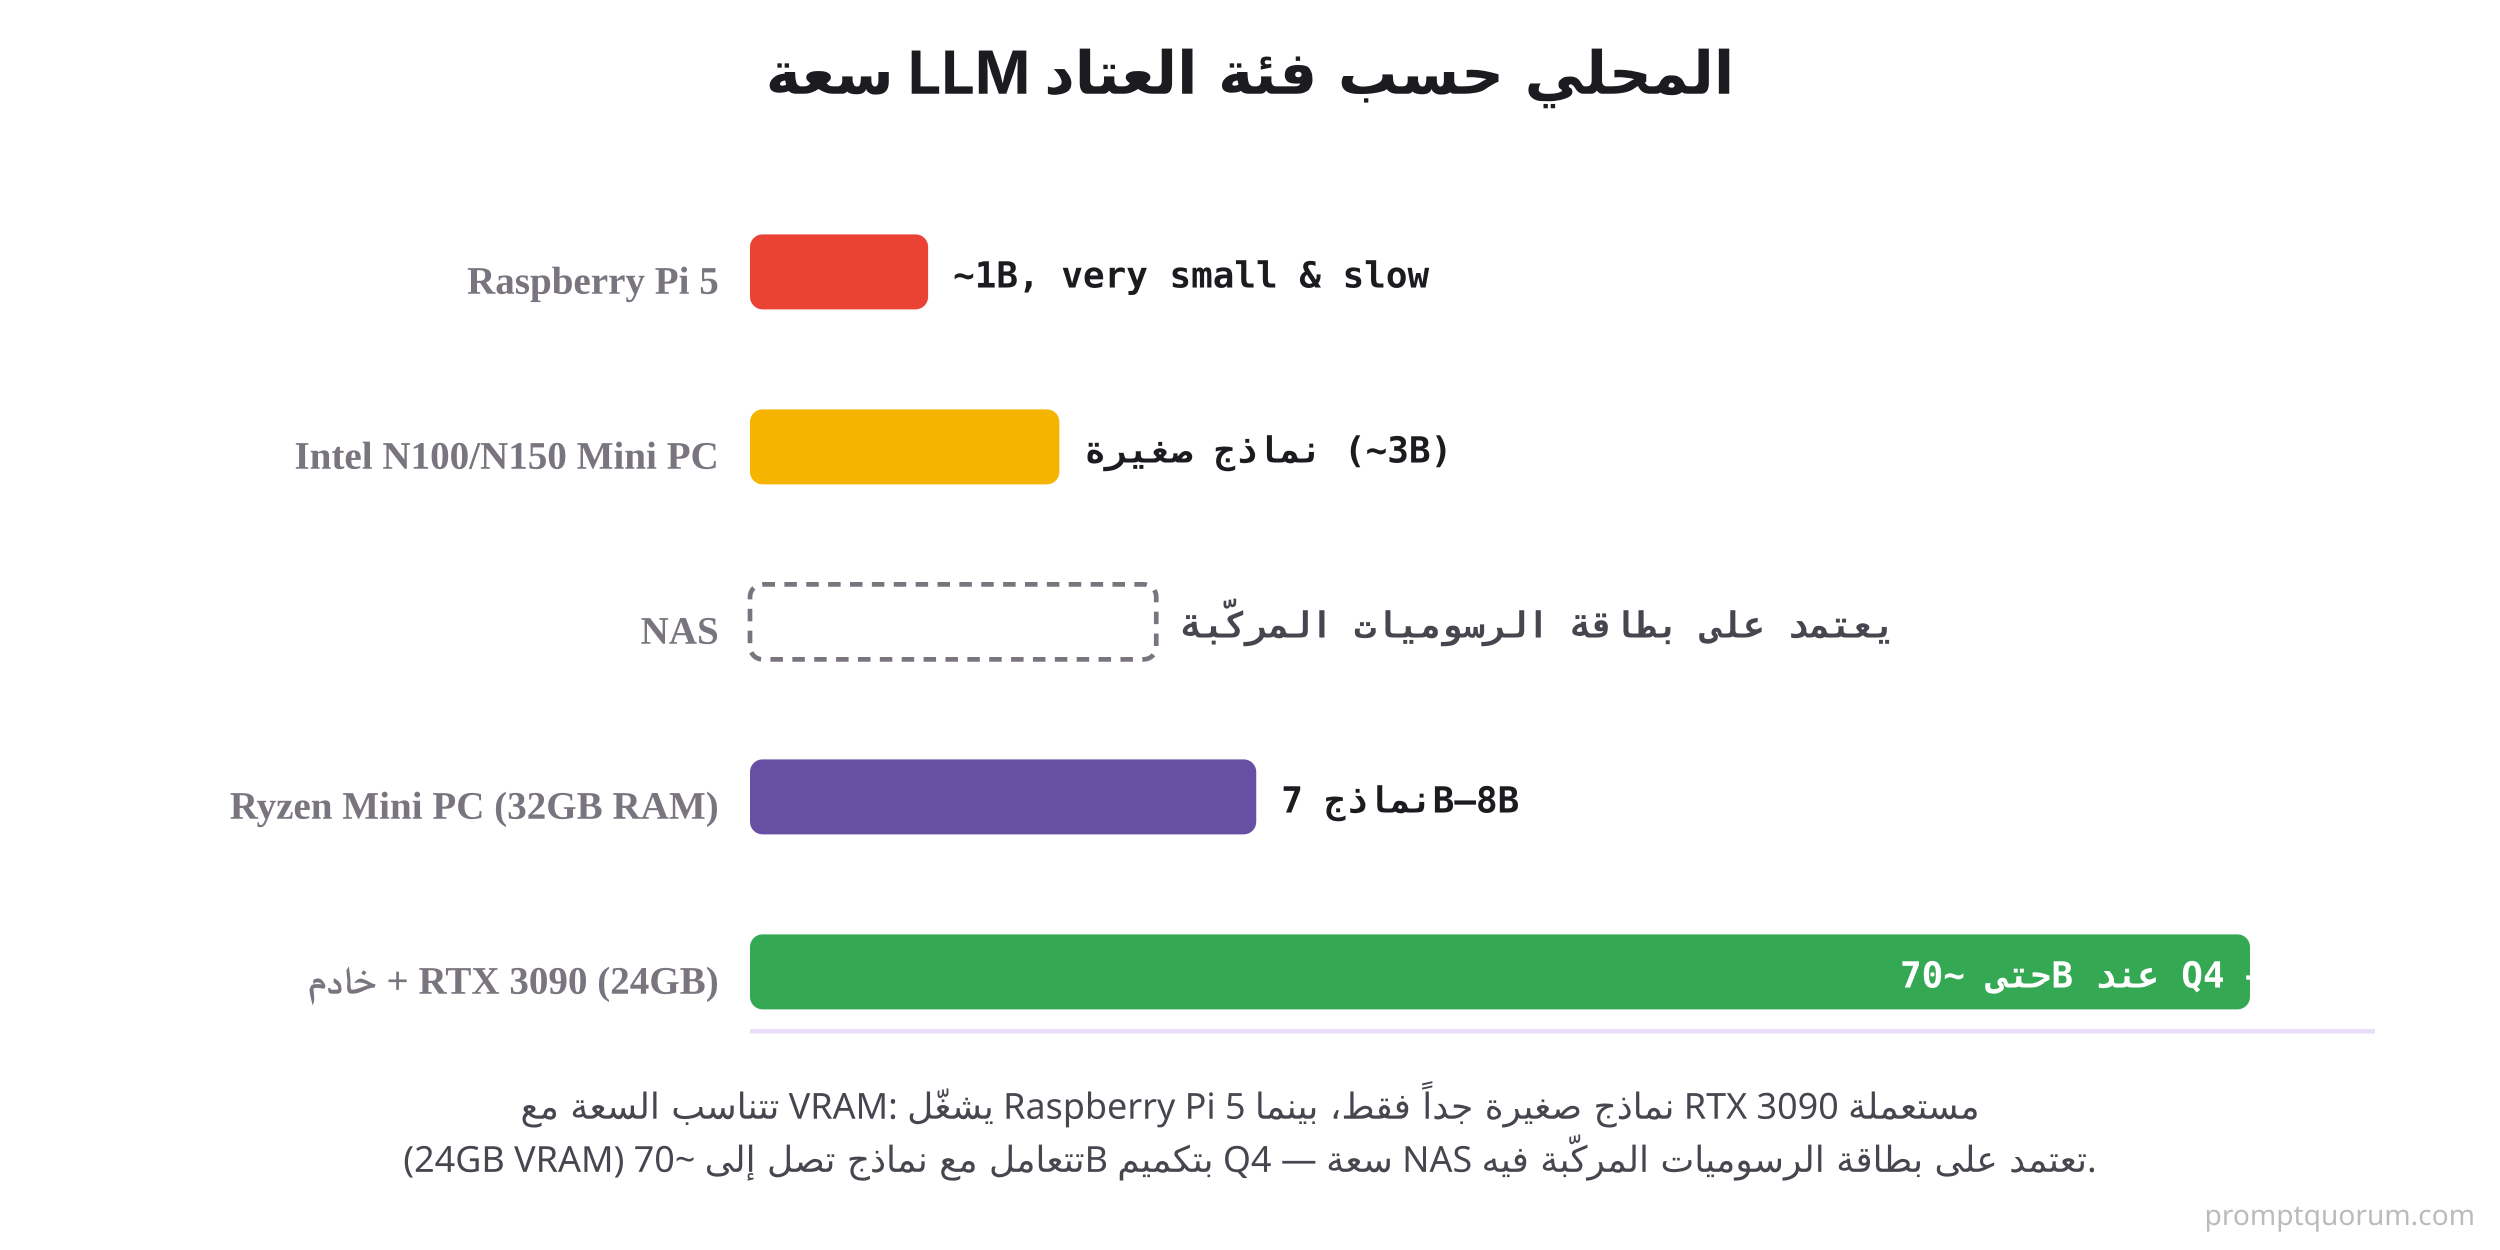
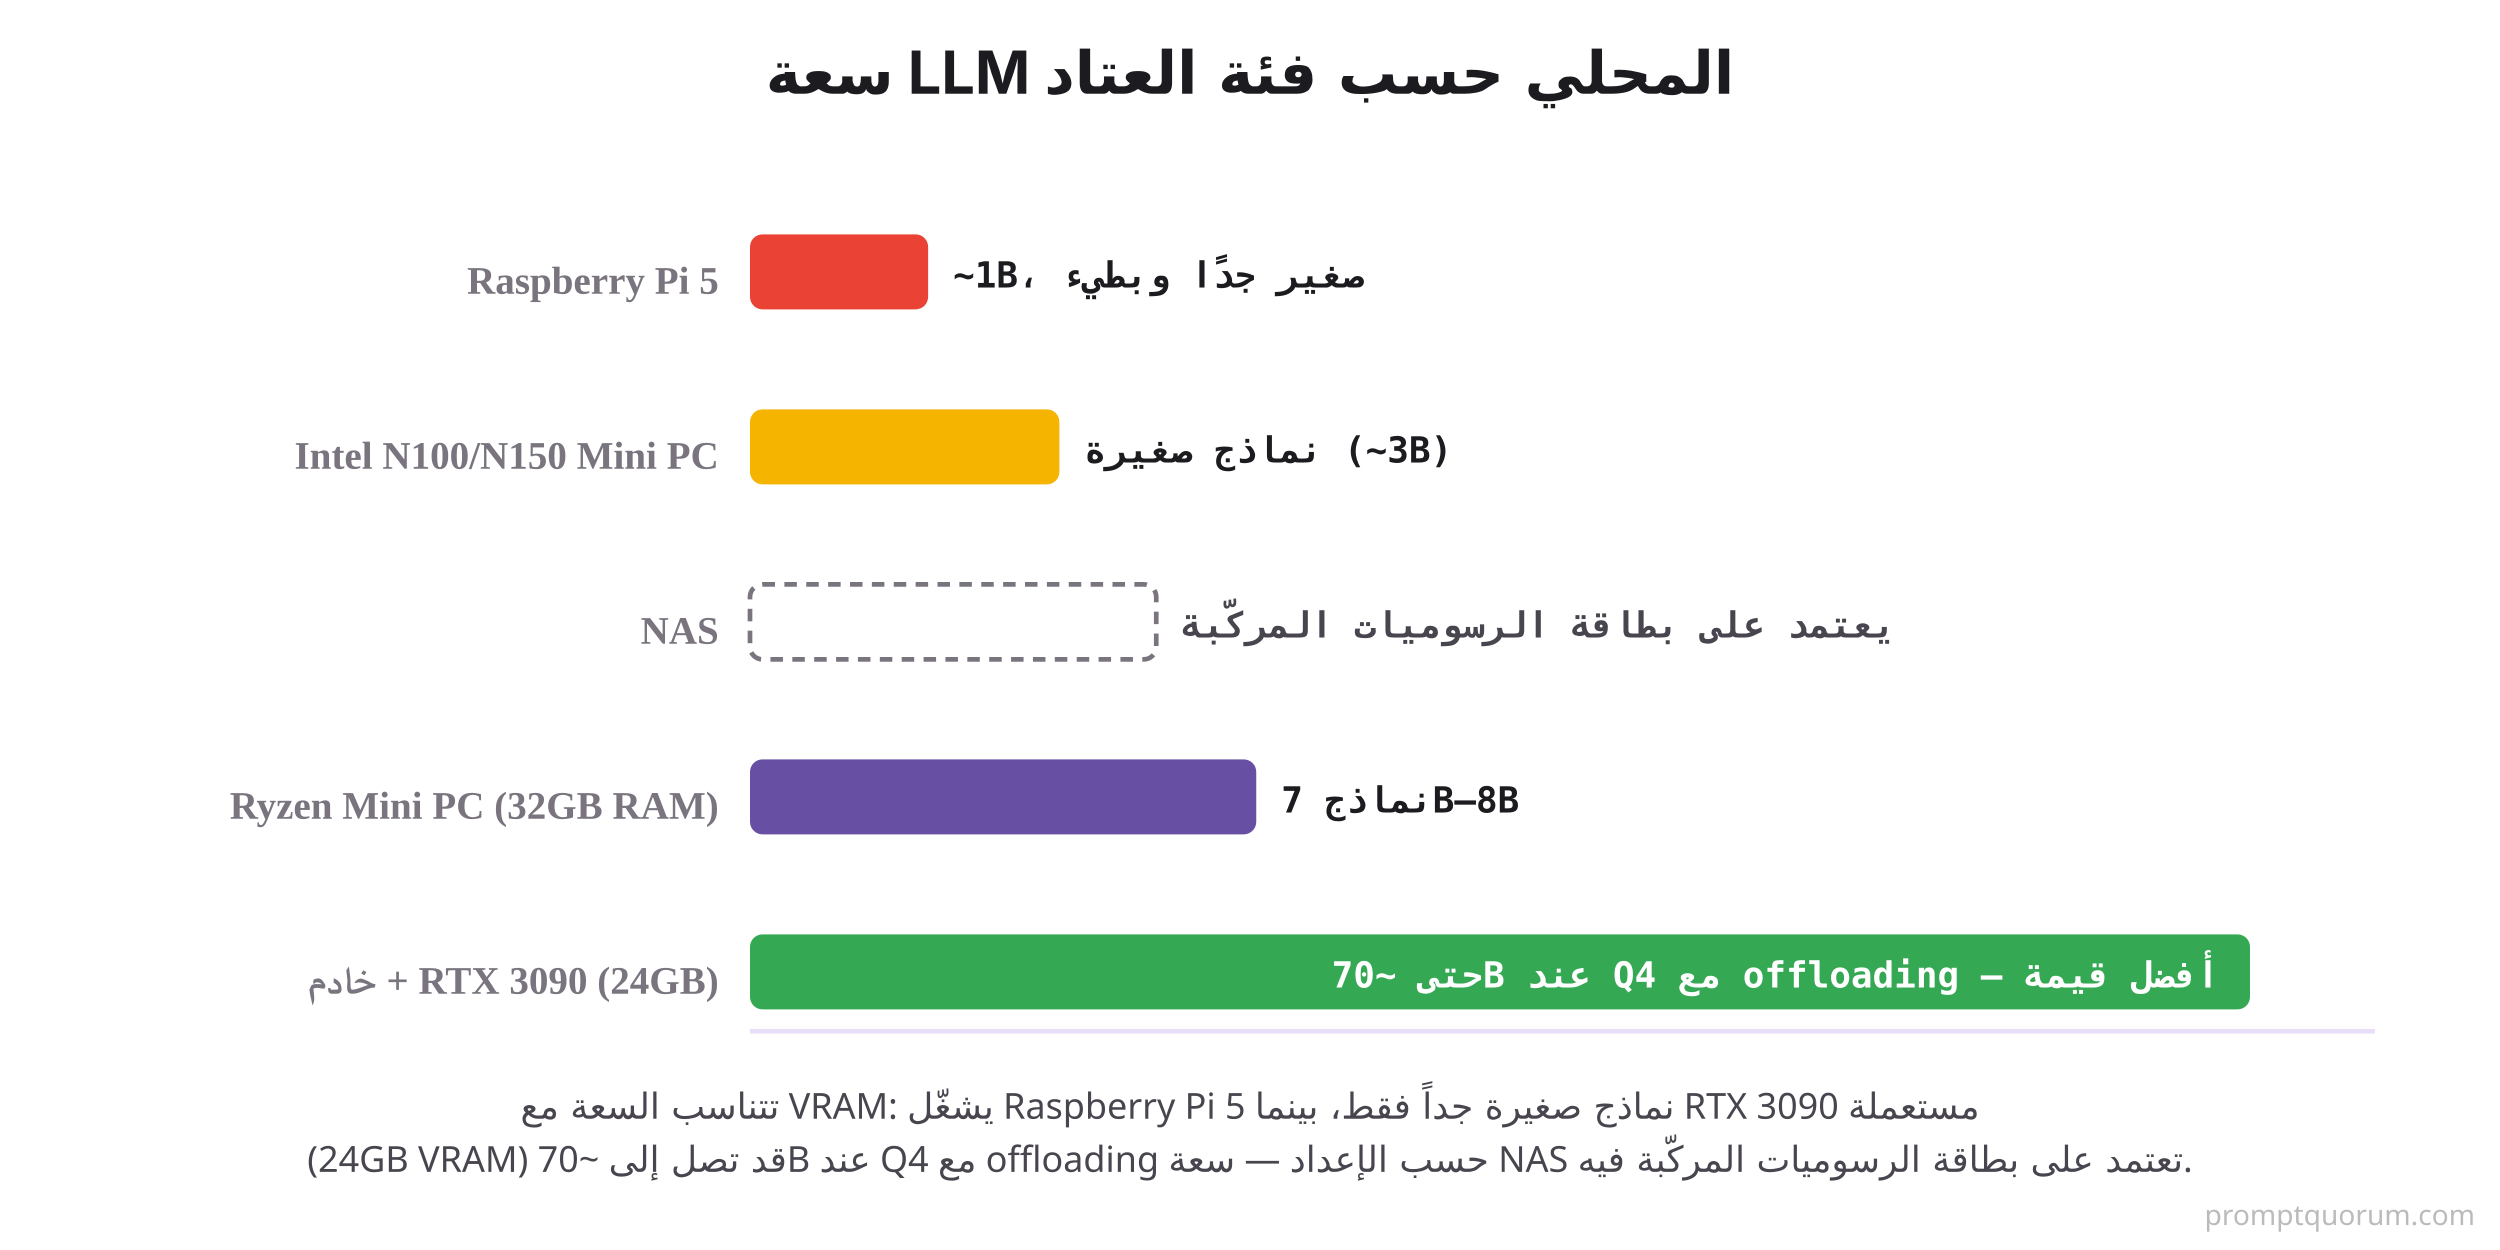
<svg xmlns="http://www.w3.org/2000/svg" viewBox="0 0 800 400">
  <rect width="800" height="400" fill="#FFFFFF" />
  <text x="400" y="30" font-family="system-ui, -apple-system, sans-serif" font-size="19" font-weight="700" fill="#1C1B1F" text-anchor="middle">سعة LLM المحلي حسب فئة العتاد</text>
  <line x1="240" y1="330" x2="760" y2="330" stroke="#E8DEF8" stroke-width="1.5" />
  <text x="230" y="94" font-size="12.5" font-weight="700" fill="#79747E" text-anchor="end">Raspberry Pi 5</text>
  <rect x="240" y="75" width="57" height="24" fill="#EA4335" rx="4" />
-   <text x="305" y="92" font-family="'SF Mono', Monaco, monospace" font-size="11.5" font-weight="700" fill="#1C1B1F">~1B, very small &amp; slow</text>
+   <text x="305" y="92" font-family="'SF Mono', Monaco, monospace" font-size="11.5" font-weight="700" fill="#1C1B1F">~1B، صغير جدًا وبطيء</text>
  <text x="230" y="150" font-size="12.5" font-weight="700" fill="#79747E" text-anchor="end">Intel N100/N150 Mini PC</text>
  <rect x="240" y="131" width="99" height="24" fill="#F4B400" rx="4" />
  <text x="347" y="148" font-family="'SF Mono', Monaco, monospace" font-size="11.5" font-weight="700" fill="#1C1B1F">نماذج صغيرة (~3B)</text>
  <text x="230" y="206" font-size="12.5" font-weight="700" fill="#79747E" text-anchor="end">NAS</text>
  <rect x="240" y="187" width="130" height="24" fill="none" stroke="#79747E" stroke-width="1.5" stroke-dasharray="4 3" rx="4" />
  <text x="378" y="204" font-family="'SF Mono', Monaco, monospace" font-size="11.5" font-weight="700" fill="#49454F">يعتمد على بطاقة الرسوميات المركّبة</text>
  <text x="230" y="262" font-size="12.5" font-weight="700" fill="#79747E" text-anchor="end">Ryzen Mini PC (‏32GB RAM)</text>
  <rect x="240" y="243" width="162" height="24" fill="#6750A4" rx="4" />
  <text x="410" y="260" font-family="'SF Mono', Monaco, monospace" font-size="11.5" font-weight="700" fill="#1C1B1F">نماذج 7B–8B</text>
  <text x="230" y="318" font-size="12.5" font-weight="700" fill="#79747E" text-anchor="end">خادم + RTX 3090 (24GB)</text>
  <rect x="240" y="299" width="480" height="24" fill="#34A853" rx="4" />
-   <text x="608" y="316" font-family="'SF Mono', Monaco, monospace" font-size="11.5" font-weight="700" fill="#FFFFFF">حتى ~70B عند Q4 — أفضل قيمة</text>
+   <text x="710" y="316" font-family="'SF Mono', Monaco, monospace" font-size="11.5" font-weight="700" fill="#FFFFFF" text-anchor="end">حتى ~70B عند Q4 مع offloading — أفضل قيمة</text>
  <text x="400" y="358" font-family="system-ui, sans-serif" font-size="11.5" fill="#49454F" text-anchor="middle">تتناسب السعة مع VRAM: يشغّل Raspberry Pi 5 نماذج صغيرة جداً فقط، بينما RTX 3090 مستعملة</text>
-   <text x="400" y="375" font-family="system-ui, sans-serif" font-size="11.5" fill="#49454F" text-anchor="middle">(24GB VRAM) تتعامل مع نماذج تصل إلى ~70B بتكميم Q4 — سعة NAS تعتمد على بطاقة الرسوميات المركّبة فيه.</text>
+   <text x="400" y="375" font-family="system-ui, sans-serif" font-size="11.5" fill="#49454F" text-anchor="middle">(24GB VRAM) قد تصل إلى ~70B عند Q4 مع offloading حسب الإعداد — سعة NAS تعتمد على بطاقة الرسوميات المركّبة فيه.</text>
  <text x="792" y="392" font-family="system-ui,sans-serif" font-size="9" fill="#BBBBBB" text-anchor="end">promptquorum.com</text>
</svg>
